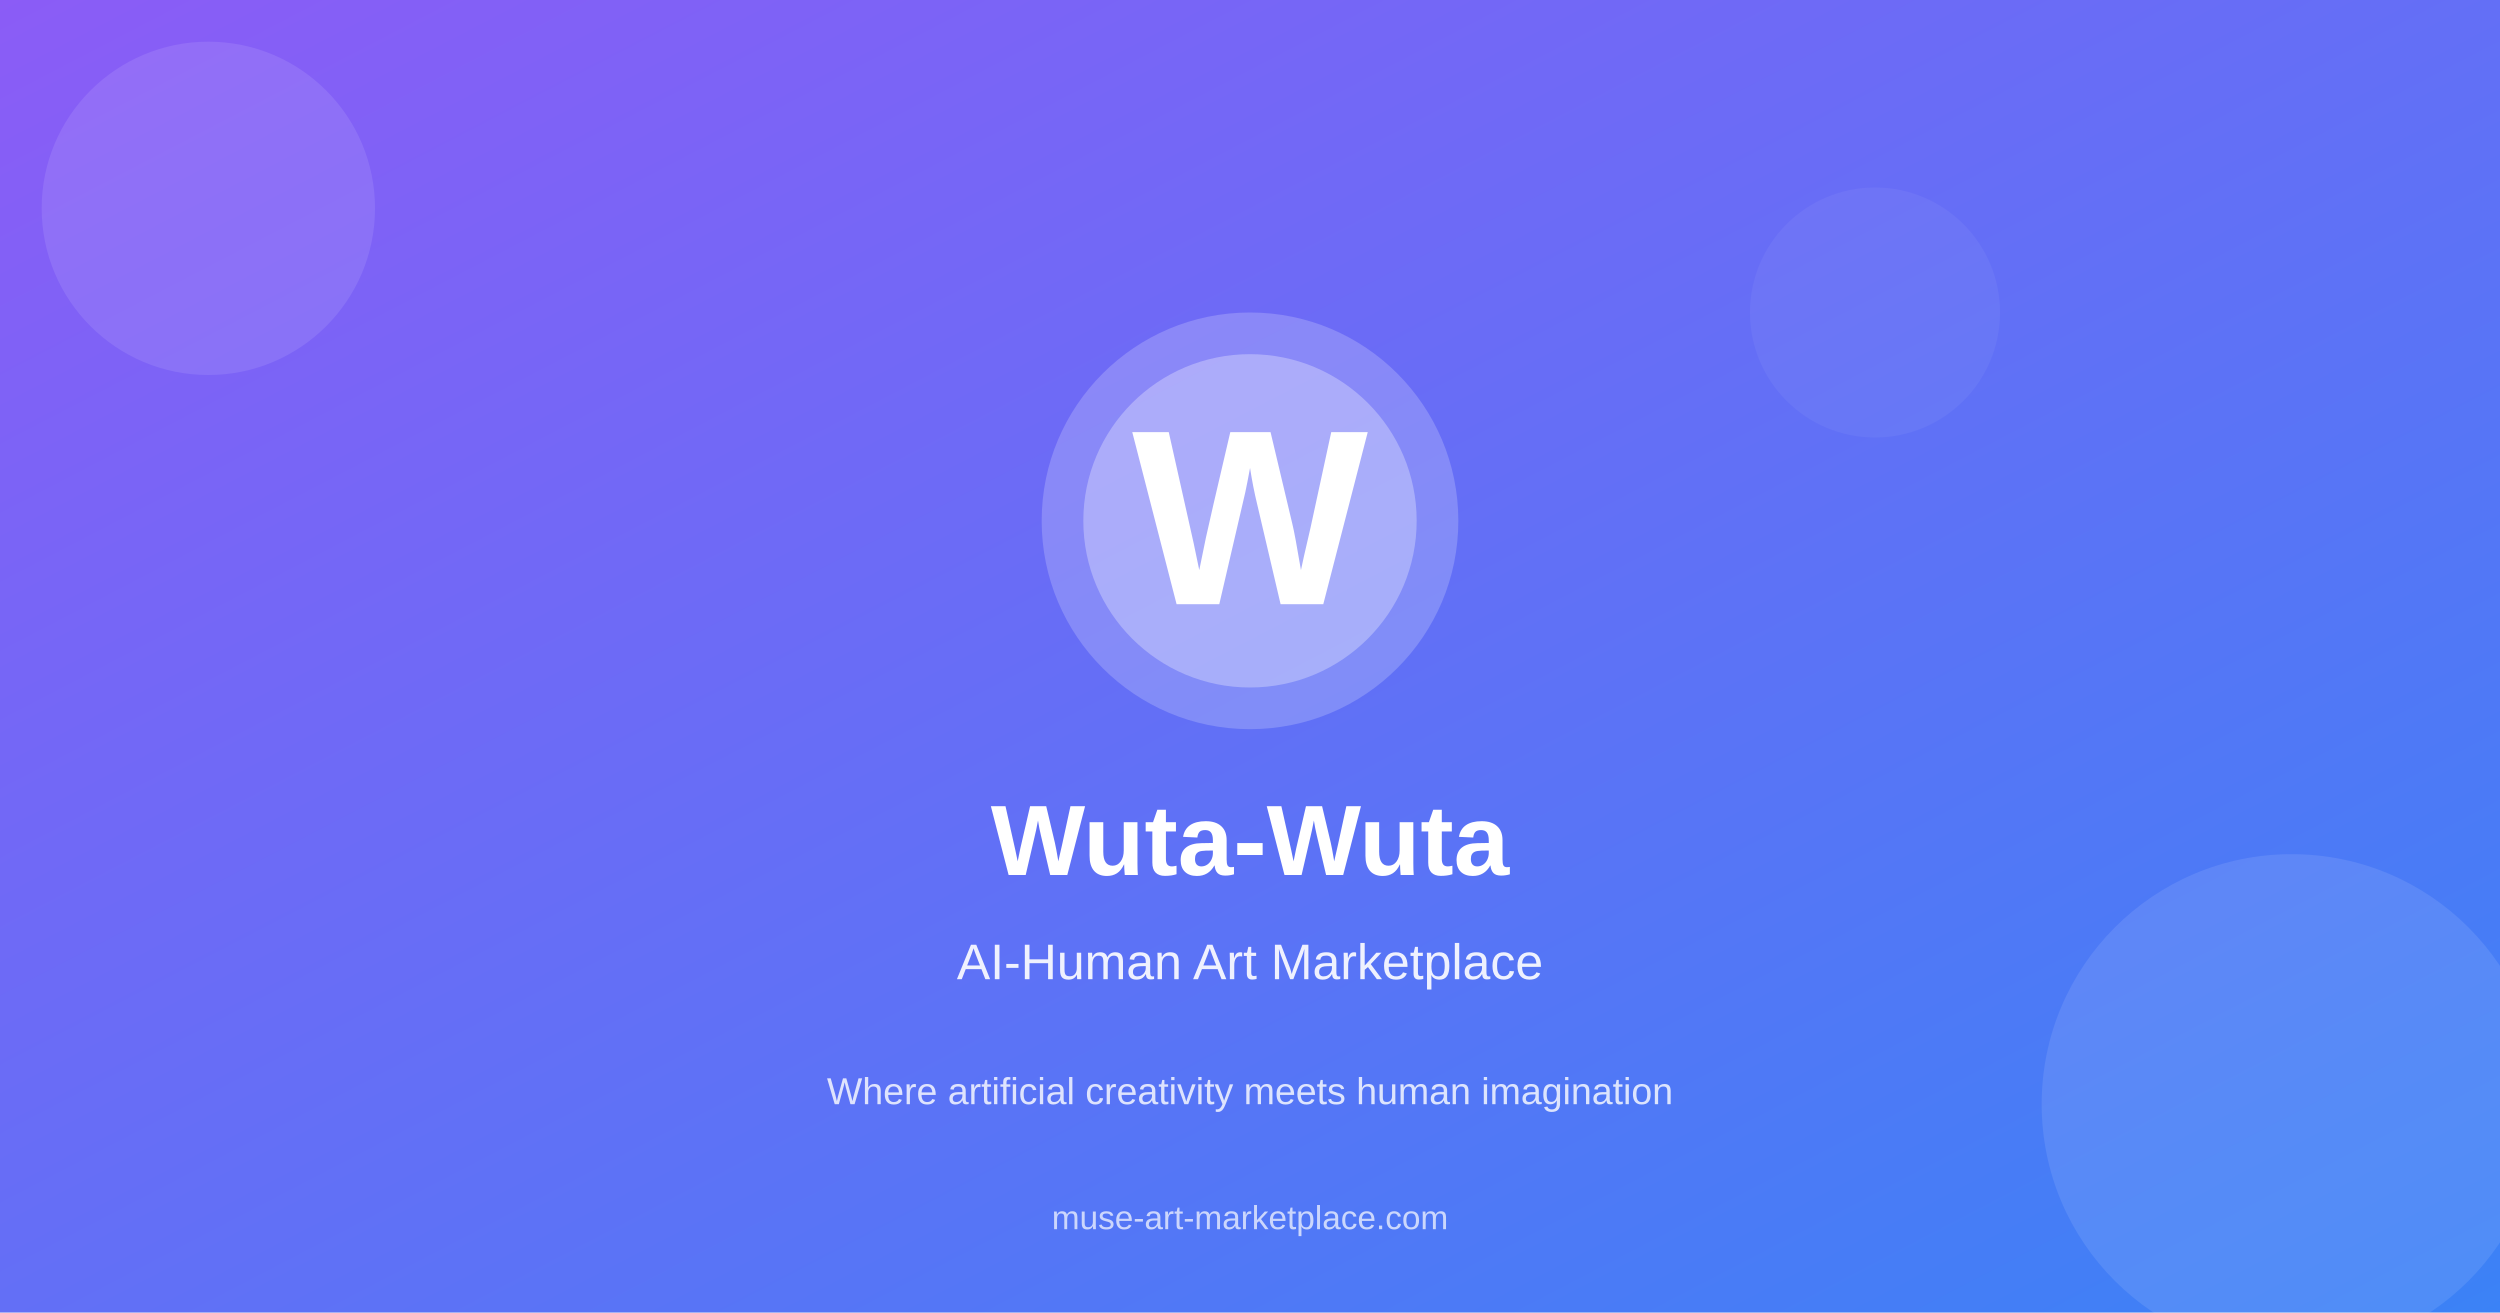
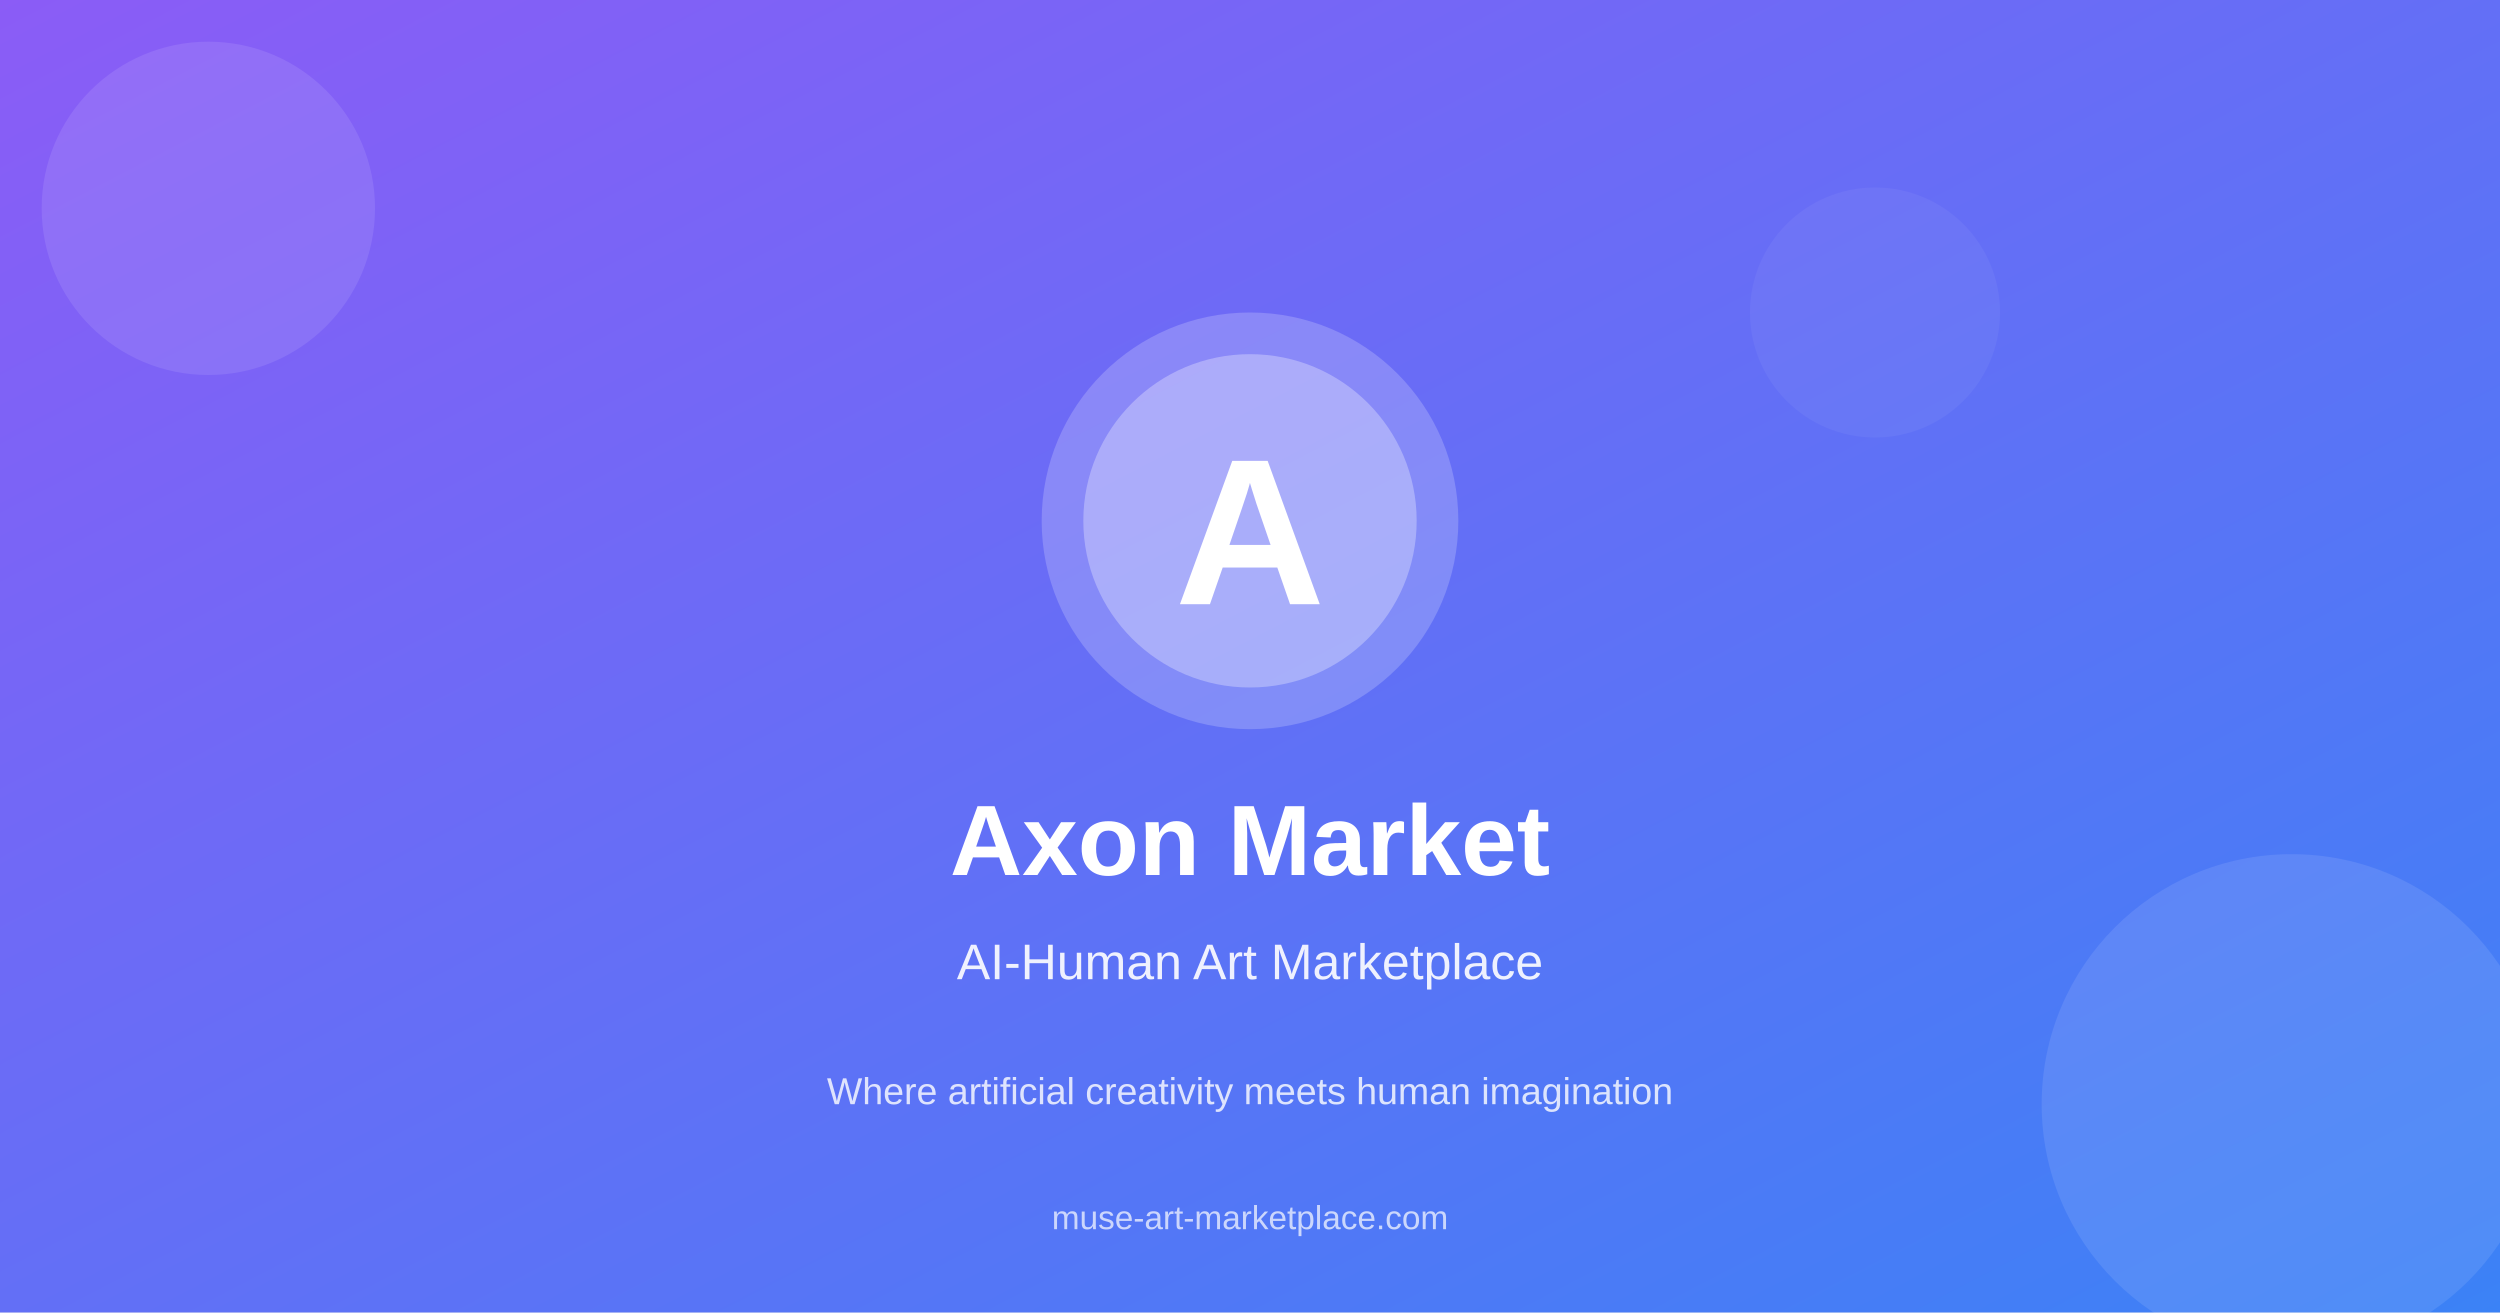
<svg xmlns="http://www.w3.org/2000/svg" width="1200" height="630">
  <defs>
    <linearGradient id="bgGradient" x1="0%" y1="0%" x2="100%" y2="100%">
      <stop offset="0%" style="stop-color:#8b5cf6;stop-opacity:1" />
      <stop offset="100%" style="stop-color:#3b82f6;stop-opacity:1" />
    </linearGradient>
  </defs>
  <rect width="1200" height="630" fill="url(#bgGradient)" />
  <circle cx="100" cy="100" r="80" fill="rgba(255,255,255,0.1)" />
  <circle cx="1100" cy="530" r="120" fill="rgba(255,255,255,0.1)" />
  <circle cx="900" cy="150" r="60" fill="rgba(255,255,255,0.05)" />
  <circle cx="600" cy="250" r="100" fill="white" opacity="0.2" />
  <circle cx="600" cy="250" r="80" fill="white" opacity="0.3" />
-   <text x="600" y="290" font-family="Arial, sans-serif" font-size="120" font-weight="bold" fill="white" text-anchor="middle">W</text>
-   <text x="600" y="420" font-family="Arial, sans-serif" font-size="48" font-weight="bold" fill="white" text-anchor="middle">Wuta-Wuta</text>
+   <text x="600" y="290" font-family="Arial, sans-serif" font-size="100" font-weight="bold" fill="white" text-anchor="middle">A</text>
+   <text x="600" y="420" font-family="Arial, sans-serif" font-size="48" font-weight="bold" fill="white" text-anchor="middle">Axon Market</text>
  <text x="600" y="470" font-family="Arial, sans-serif" font-size="24" fill="rgba(255,255,255,0.9)" text-anchor="middle">AI-Human Art Marketplace</text>
  <text x="600" y="530" font-family="Arial, sans-serif" font-size="18" fill="rgba(255,255,255,0.8)" text-anchor="middle">Where artificial creativity meets human imagination</text>
  <text x="600" y="590" font-family="Arial, sans-serif" font-size="16" fill="rgba(255,255,255,0.7)" text-anchor="middle">muse-art-marketplace.com</text>
</svg>
